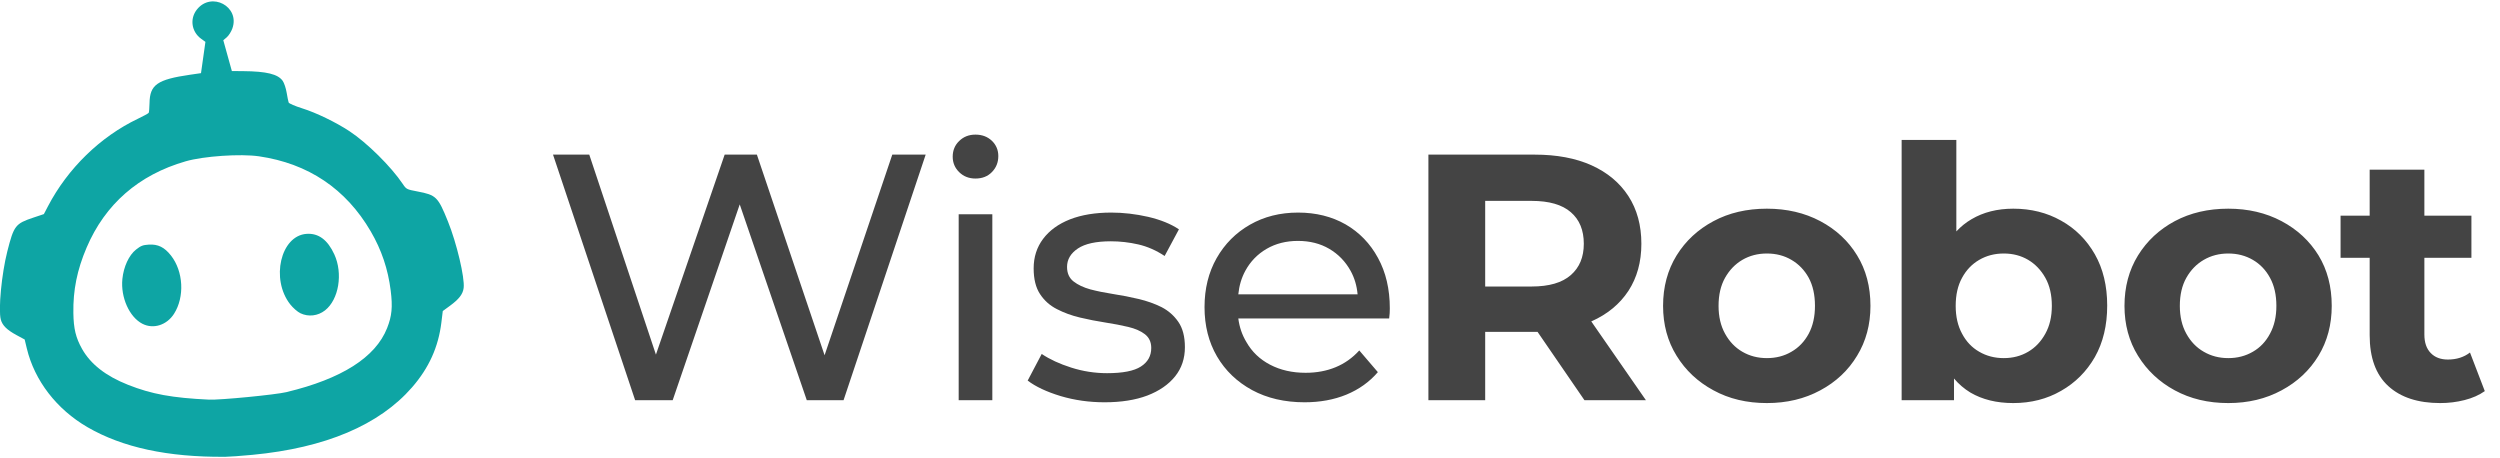
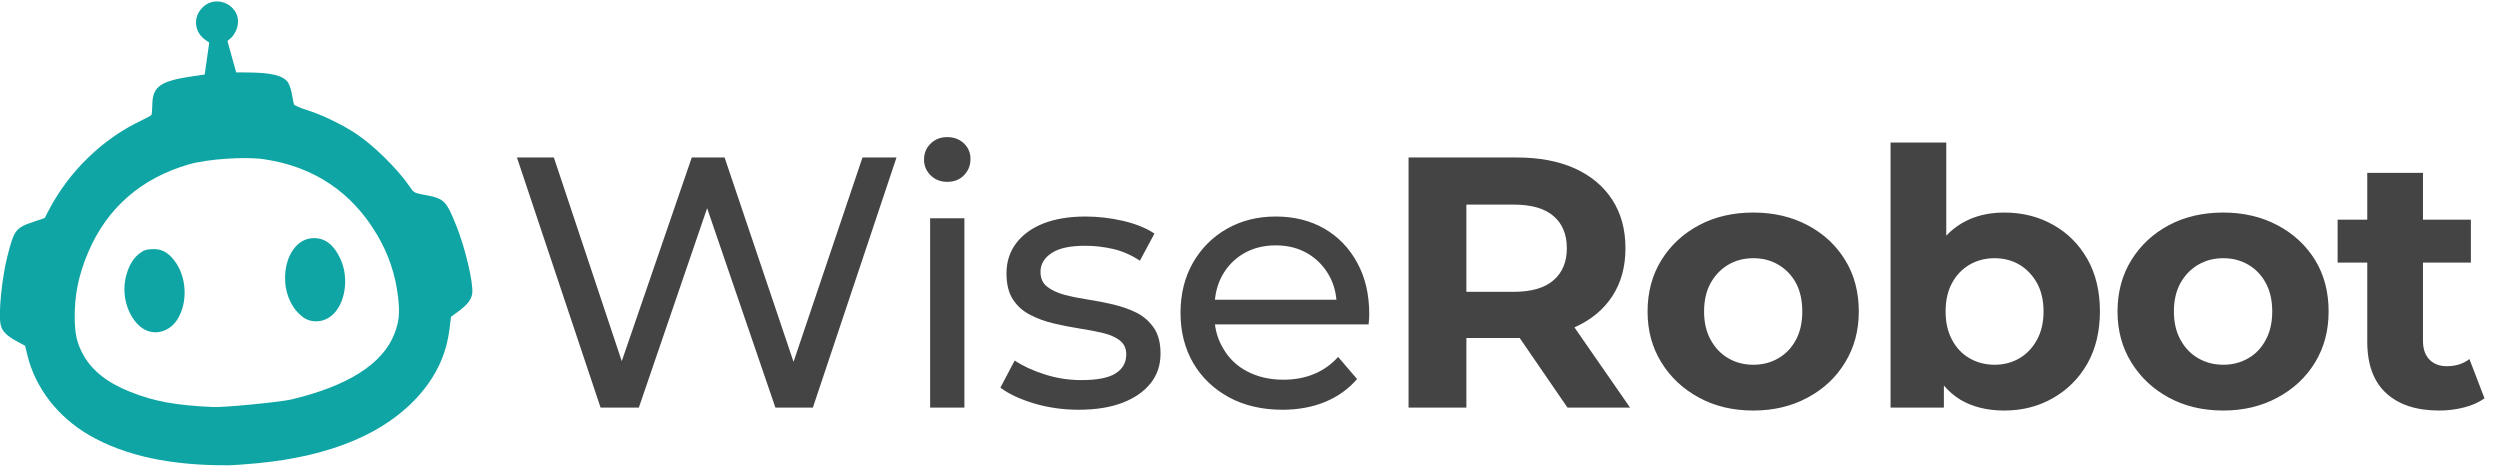
- <svg xmlns="http://www.w3.org/2000/svg" width="192.4" height="35.2" viewBox="0 0 192.4 35.2" role="img" aria-label="WiseRobot">
+ <svg xmlns="http://www.w3.org/2000/svg" width="188.9" height="35.2" viewBox="0 0 188.9 35.2" role="img" aria-label="WiseRobot">
  <g transform="translate(-159.3422,-66.6)">
    <g transform="translate(159.2 84.23) scale(0.95) translate(-159.2 -86.89)">
      <path style="fill:#0ea5a4;stroke-width:0.1" d="m 177.549,105.337 c -4.613,0.036 -8.28,-0.756 -11.114,-2.4 -2.496,-1.448 -4.287,-3.772 -4.912,-6.374 l -0.175,-0.728 -0.652,-0.352 c -0.791,-0.427 -1.159,-0.792 -1.283,-1.27 -0.209,-0.807 0.068,-3.698 0.528,-5.511 0.531,-2.093 0.654,-2.253 2.106,-2.739 l 0.857,-0.287 0.329,-0.63 c 1.601,-3.067 4.243,-5.64 7.281,-7.09 0.455,-0.217 0.851,-0.434 0.882,-0.482 0.03,-0.048 0.06,-0.404 0.067,-0.789 0.023,-1.492 0.626,-1.913 3.293,-2.3 l 0.877,-0.127 0.179,-1.267 0.179,-1.267 -0.345,-0.25 c -0.784,-0.567 -0.938,-1.616 -0.349,-2.365 1.177,-1.495 3.519,-0.24 2.873,1.539 -0.093,0.256 -0.296,0.574 -0.45,0.705 l -0.281,0.239 0.347,1.248 0.347,1.248 0.904,0.007 c 1.907,0.015 2.828,0.241 3.214,0.787 0.117,0.166 0.259,0.59 0.32,0.953 0.06,0.36 0.133,0.72 0.163,0.801 0.029,0.081 0.525,0.294 1.1,0.474 1.123,0.351 2.714,1.119 3.817,1.845 1.428,0.938 3.387,2.877 4.329,4.283 0.284,0.424 0.314,0.439 1.19,0.605 1.516,0.288 1.658,0.427 2.468,2.43 0.707,1.747 1.372,4.558 1.273,5.383 -0.059,0.497 -0.372,0.906 -1.097,1.438 l -0.595,0.436 -0.113,0.929 c -0.241,1.982 -1.008,3.68 -2.372,5.248 -2.662,3.061 -7.031,4.909 -12.935,5.472 -0.905,0.086 -1.917,0.159 -2.248,0.162 z m 5.014,-5.242 c 4.468,-1.071 7.207,-2.814 8.145,-5.181 0.388,-0.98 0.459,-1.707 0.294,-3.032 -0.217,-1.747 -0.743,-3.307 -1.62,-4.809 -2.012,-3.447 -5.065,-5.497 -9.05,-6.078 -1.503,-0.219 -4.483,-0.016 -5.943,0.405 -3.8,1.095 -6.521,3.466 -8.023,6.99 -0.77,1.806 -1.101,3.44 -1.073,5.294 0.019,1.282 0.196,2.011 0.704,2.914 0.696,1.236 1.923,2.194 3.725,2.908 1.905,0.755 3.574,1.06 6.558,1.201 0.887,0.042 5.385,-0.395 6.283,-0.61 z m -11.671,-5.53 c -1.063,-0.543 -1.78,-2.146 -1.628,-3.637 0.102,-0.997 0.533,-1.924 1.104,-2.376 0.391,-0.309 0.55,-0.372 1.027,-0.403 0.749,-0.049 1.274,0.208 1.804,0.882 1.01,1.285 1.119,3.357 0.249,4.721 -0.586,0.919 -1.672,1.264 -2.555,0.812 z m 12.792,-0.859 c -0.235,-0.113 -0.592,-0.425 -0.825,-0.72 -1.597,-2.034 -0.777,-5.566 1.326,-5.709 0.966,-0.066 1.704,0.48 2.248,1.662 0.713,1.551 0.364,3.66 -0.752,4.536 -0.581,0.455 -1.346,0.544 -1.997,0.232 z" />
    </g>
  </g>
-   <path transform="translate(-3.5 0)" style="fill:#444444" d="M55.27 30.80L52.38 30.80L46.06 11.90L48.85 11.90L53.98 27.29L59.27 11.90L61.75 11.90L66.96 27.34L72.17 11.90L74.74 11.90L68.42 30.80L65.59 30.80L60.43 15.73L55.27 30.80ZM79.87 30.80L77.28 30.80L77.28 16.49L79.87 16.49L79.87 30.80ZM78.57 13.74L78.57 13.74Q77.82 13.74 77.32 13.25Q76.82 12.76 76.82 12.06L76.82 12.06Q76.82 11.33 77.32 10.85Q77.82 10.36 78.57 10.36L78.57 10.36Q79.33 10.36 79.83 10.83Q80.33 11.31 80.33 12.01L80.33 12.01Q80.33 12.74 79.84 13.24Q79.36 13.74 78.57 13.74ZM88.51 30.96L88.51 30.96Q86.73 30.96 85.12 30.48Q83.51 29.99 82.59 29.29L82.59 29.29L83.67 27.24Q84.59 27.86 85.94 28.29Q87.29 28.72 88.70 28.72L88.70 28.72Q90.51 28.72 91.30 28.21Q92.10 27.70 92.10 26.78L92.10 26.78Q92.10 26.10 91.61 25.72Q91.13 25.35 90.33 25.16Q89.53 24.97 88.56 24.82Q87.59 24.67 86.62 24.44Q85.65 24.21 84.84 23.79Q84.03 23.38 83.54 22.63Q83.05 21.89 83.05 20.65L83.05 20.65Q83.05 19.35 83.78 18.38Q84.51 17.41 85.85 16.88Q87.19 16.36 89.02 16.36L89.02 16.36Q90.42 16.36 91.87 16.69Q93.31 17.03 94.23 17.65L94.23 17.65L93.13 19.70Q92.15 19.05 91.10 18.81Q90.05 18.57 88.99 18.57L88.99 18.57Q87.29 18.57 86.46 19.12Q85.62 19.68 85.62 20.54L85.62 20.54Q85.62 21.27 86.12 21.66Q86.62 22.05 87.41 22.27Q88.21 22.48 89.18 22.63Q90.16 22.78 91.13 23.01Q92.10 23.24 92.90 23.64Q93.69 24.05 94.19 24.78Q94.69 25.51 94.69 26.72L94.69 26.72Q94.69 28.02 93.94 28.96Q93.18 29.91 91.80 30.44Q90.42 30.96 88.51 30.96ZM103.90 30.96L103.90 30.96Q101.60 30.96 99.86 30.02Q98.12 29.07 97.16 27.43Q96.20 25.78 96.20 23.64L96.20 23.64Q96.20 21.51 97.13 19.87Q98.07 18.22 99.70 17.29Q101.33 16.36 103.40 16.36Q105.46 16.36 107.06 17.27Q108.65 18.19 109.55 19.85Q110.46 21.51 110.46 23.73L110.46 23.73Q110.46 23.89 110.45 24.10Q110.43 24.32 110.41 24.51L110.41 24.51L98.80 24.51Q98.93 25.51 99.42 26.32L99.42 26.32Q100.06 27.45 101.25 28.07Q102.44 28.69 103.98 28.69L103.98 28.69Q105.25 28.69 106.29 28.26Q107.33 27.83 108.11 26.97L108.11 26.97L109.54 28.64Q108.57 29.77 107.12 30.37Q105.68 30.96 103.90 30.96ZM98.80 22.65L98.80 22.65L107.98 22.65Q107.89 21.65 107.44 20.84L107.44 20.84Q106.84 19.76 105.80 19.15Q104.76 18.54 103.39 18.54L103.39 18.54Q102.03 18.54 100.98 19.15Q99.93 19.76 99.34 20.84L99.34 20.84Q98.90 21.65 98.80 22.65Z" />
-   <path transform="translate(-3.5 0)" style="fill:#444444" d="M117.80 30.80L113.43 30.80L113.43 11.90L121.61 11.90Q124.15 11.90 125.98 12.72Q127.82 13.55 128.82 15.09Q129.82 16.63 129.82 18.76L129.82 18.76Q129.82 20.86 128.82 22.39Q127.82 23.91 125.98 24.73L125.98 24.73Q125.96 24.73 125.96 24.73L125.96 24.73L130.17 30.80L125.44 30.80L121.83 25.54Q121.72 25.54 121.61 25.54L121.61 25.54L117.80 25.54L117.80 30.80ZM117.80 15.46L117.80 22.05L121.37 22.05Q123.39 22.05 124.39 21.17Q125.39 20.30 125.39 18.76L125.39 18.76Q125.39 17.19 124.39 16.33Q123.39 15.46 121.37 15.46L121.37 15.46L117.80 15.46ZM139.48 31.02L139.48 31.02Q137.16 31.02 135.37 30.04Q133.57 29.07 132.53 27.38Q131.49 25.70 131.49 23.54L131.49 23.54Q131.49 21.35 132.53 19.66Q133.57 17.98 135.37 17.02Q137.16 16.06 139.48 16.06L139.48 16.06Q141.78 16.06 143.59 17.02Q145.40 17.98 146.42 19.65Q147.45 21.32 147.45 23.54L147.45 23.54Q147.45 25.70 146.42 27.38Q145.40 29.07 143.59 30.04Q141.78 31.02 139.48 31.02ZM139.48 27.56L139.48 27.56Q140.54 27.56 141.37 27.07Q142.21 26.59 142.70 25.68Q143.18 24.78 143.18 23.54L143.18 23.54Q143.18 22.27 142.70 21.38Q142.21 20.49 141.37 20Q140.54 19.51 139.48 19.51L139.48 19.51Q138.43 19.51 137.59 20Q136.76 20.49 136.26 21.38Q135.76 22.27 135.76 23.54L135.76 23.54Q135.76 24.78 136.26 25.68Q136.76 26.59 137.59 27.07Q138.43 27.56 139.48 27.56ZM158.44 31.02L158.44 31.02Q156.52 31.02 155.14 30.21L155.14 30.21Q154.42 29.77 153.88 29.13L153.88 29.13L153.88 30.80L149.85 30.80L149.85 10.77L154.06 10.77L154.06 17.81Q154.58 17.25 155.23 16.87L155.23 16.87Q156.60 16.06 158.44 16.06L158.44 16.06Q160.49 16.06 162.12 16.98Q163.76 17.89 164.72 19.57Q165.67 21.24 165.67 23.52Q165.67 25.80 164.72 27.48Q163.76 29.15 162.12 30.08Q160.49 31.02 158.44 31.02ZM157.71 27.56L157.71 27.56Q158.76 27.56 159.59 27.07Q160.41 26.59 160.91 25.68Q161.41 24.78 161.41 23.54L161.41 23.54Q161.41 22.27 160.91 21.38Q160.41 20.49 159.59 20Q158.76 19.51 157.71 19.51Q156.66 19.51 155.82 20Q154.98 20.49 154.50 21.38Q154.01 22.27 154.01 23.54L154.01 23.54Q154.01 24.78 154.50 25.68Q154.98 26.59 155.82 27.07Q156.66 27.56 157.71 27.56ZM174.99 31.02L174.99 31.02Q172.67 31.02 170.87 30.04Q169.08 29.07 168.04 27.38Q167.00 25.70 167.00 23.54L167.00 23.54Q167.00 21.35 168.04 19.66Q169.08 17.98 170.87 17.02Q172.67 16.06 174.99 16.06L174.99 16.06Q177.28 16.06 179.09 17.02Q180.90 17.98 181.93 19.65Q182.95 21.32 182.95 23.54L182.95 23.54Q182.95 25.70 181.93 27.38Q180.90 29.07 179.09 30.04Q177.28 31.02 174.99 31.02ZM174.99 27.56L174.99 27.56Q176.04 27.56 176.88 27.07Q177.72 26.59 178.20 25.68Q178.69 24.78 178.69 23.54L178.69 23.54Q178.69 22.27 178.20 21.38Q177.72 20.49 176.88 20Q176.04 19.51 174.99 19.51L174.99 19.51Q173.94 19.51 173.10 20Q172.26 20.49 171.76 21.38Q171.26 22.27 171.26 23.54L171.26 23.54Q171.26 24.78 171.76 25.68Q172.26 26.59 173.10 27.07Q173.94 27.56 174.99 27.56ZM191.30 31.02L191.30 31.02Q188.73 31.02 187.30 29.71Q185.87 28.40 185.87 25.80L185.87 25.80L185.87 19.84L183.63 19.84L183.63 16.60L185.87 16.60L185.87 13.06L190.08 13.06L190.08 16.60L193.70 16.60L193.70 19.84L190.08 19.84L190.08 25.75Q190.08 26.67 190.57 27.17Q191.05 27.67 191.89 27.67L191.89 27.67Q192.89 27.67 193.59 27.13L193.59 27.13L194.73 30.10Q194.08 30.56 193.17 30.79Q192.27 31.02 191.30 31.02Z" />
+   <path transform="translate(-7 0)" style="fill:#444444" d="M55.27 30.80L52.38 30.80L46.06 11.90L48.85 11.90L53.98 27.29L59.27 11.90L61.75 11.90L66.96 27.34L72.17 11.90L74.74 11.90L68.42 30.80L65.59 30.80L60.43 15.73L55.27 30.80ZM79.87 30.80L77.28 30.80L77.28 16.49L79.87 16.49L79.87 30.80ZM78.57 13.74L78.57 13.74Q77.82 13.74 77.32 13.25Q76.82 12.76 76.82 12.06L76.82 12.06Q76.82 11.33 77.32 10.85Q77.82 10.36 78.57 10.36L78.57 10.36Q79.33 10.36 79.83 10.83Q80.33 11.31 80.33 12.01L80.33 12.01Q80.33 12.74 79.84 13.24Q79.36 13.74 78.57 13.74ZM88.51 30.96L88.51 30.96Q86.73 30.96 85.12 30.48Q83.51 29.99 82.59 29.29L82.59 29.29L83.67 27.24Q84.59 27.86 85.94 28.29Q87.29 28.72 88.70 28.72L88.70 28.72Q90.51 28.72 91.30 28.21Q92.10 27.70 92.10 26.78L92.10 26.78Q92.10 26.10 91.61 25.72Q91.13 25.35 90.33 25.16Q89.53 24.97 88.56 24.82Q87.59 24.67 86.62 24.44Q85.65 24.21 84.84 23.79Q84.03 23.38 83.54 22.63Q83.05 21.89 83.05 20.65L83.05 20.65Q83.05 19.35 83.78 18.38Q84.51 17.41 85.85 16.88Q87.19 16.36 89.02 16.36L89.02 16.36Q90.42 16.36 91.87 16.69Q93.31 17.03 94.23 17.65L94.23 17.65L93.13 19.70Q92.15 19.05 91.10 18.81Q90.05 18.57 88.99 18.57L88.99 18.57Q87.29 18.57 86.46 19.12Q85.62 19.68 85.62 20.54L85.62 20.54Q85.62 21.27 86.12 21.66Q86.62 22.05 87.41 22.27Q88.21 22.48 89.18 22.63Q90.16 22.78 91.13 23.01Q92.10 23.24 92.90 23.64Q93.69 24.05 94.19 24.78Q94.69 25.51 94.69 26.72L94.69 26.72Q94.69 28.02 93.94 28.96Q93.18 29.91 91.80 30.44Q90.42 30.96 88.51 30.96ZM103.90 30.96L103.90 30.96Q101.60 30.96 99.86 30.02Q98.12 29.07 97.16 27.43Q96.20 25.78 96.20 23.64L96.20 23.64Q96.20 21.51 97.13 19.87Q98.07 18.22 99.70 17.29Q101.33 16.36 103.40 16.36Q105.46 16.36 107.06 17.27Q108.65 18.19 109.55 19.85Q110.46 21.51 110.46 23.73L110.46 23.73Q110.46 23.89 110.45 24.10Q110.43 24.32 110.41 24.51L110.41 24.51L98.80 24.51Q98.93 25.51 99.42 26.32L99.42 26.32Q100.06 27.45 101.25 28.07Q102.44 28.69 103.98 28.69L103.98 28.69Q105.25 28.69 106.29 28.26Q107.33 27.83 108.11 26.97L108.11 26.97L109.54 28.64Q108.57 29.77 107.12 30.37Q105.68 30.96 103.90 30.96ZM98.80 22.65L98.80 22.65L107.98 22.65Q107.89 21.65 107.44 20.84L107.44 20.84Q106.84 19.76 105.80 19.15Q104.76 18.54 103.39 18.54L103.39 18.54Q102.03 18.54 100.98 19.15Q99.93 19.76 99.34 20.84L99.34 20.84Q98.90 21.65 98.80 22.65Z" />
+   <path transform="translate(-7 0)" style="fill:#444444" d="M117.80 30.80L113.43 30.80L113.43 11.90L121.61 11.90Q124.15 11.90 125.98 12.72Q127.82 13.55 128.82 15.09Q129.82 16.63 129.82 18.76L129.82 18.76Q129.82 20.86 128.82 22.39Q127.82 23.91 125.98 24.73L125.98 24.73Q125.96 24.73 125.96 24.73L125.96 24.73L130.17 30.80L125.44 30.80L121.83 25.54Q121.72 25.54 121.61 25.54L121.61 25.54L117.80 25.54L117.80 30.80ZM117.80 15.46L117.80 22.05L121.37 22.05Q123.39 22.05 124.39 21.17Q125.39 20.30 125.39 18.76L125.39 18.76Q125.39 17.19 124.39 16.33Q123.39 15.46 121.37 15.46L121.37 15.46L117.80 15.46ZM139.48 31.02L139.48 31.02Q137.16 31.02 135.37 30.04Q133.57 29.07 132.53 27.38Q131.49 25.70 131.49 23.54L131.49 23.54Q131.49 21.35 132.53 19.66Q133.57 17.98 135.37 17.02Q137.16 16.06 139.48 16.06L139.48 16.06Q141.78 16.06 143.59 17.02Q145.40 17.98 146.42 19.65Q147.45 21.32 147.45 23.54L147.45 23.54Q147.45 25.70 146.42 27.38Q145.40 29.07 143.59 30.04Q141.78 31.02 139.48 31.02ZM139.48 27.56L139.48 27.56Q140.54 27.56 141.37 27.07Q142.21 26.59 142.70 25.68Q143.18 24.78 143.18 23.54L143.18 23.54Q143.18 22.27 142.70 21.38Q142.21 20.49 141.37 20Q140.54 19.51 139.48 19.51L139.48 19.51Q138.43 19.51 137.59 20Q136.76 20.49 136.26 21.38Q135.76 22.27 135.76 23.54L135.76 23.54Q135.76 24.78 136.26 25.68Q136.76 26.59 137.59 27.07Q138.43 27.56 139.48 27.56ZM158.44 31.02L158.44 31.02Q156.52 31.02 155.14 30.21L155.14 30.21Q154.42 29.77 153.88 29.13L153.88 29.13L153.88 30.80L149.85 30.80L149.85 10.77L154.06 10.77L154.06 17.81Q154.58 17.25 155.23 16.87L155.23 16.87Q156.60 16.06 158.44 16.06L158.44 16.06Q160.49 16.06 162.12 16.98Q163.76 17.89 164.72 19.57Q165.67 21.24 165.67 23.52Q165.67 25.80 164.72 27.48Q163.76 29.15 162.12 30.08Q160.49 31.02 158.44 31.02ZM157.71 27.56L157.71 27.56Q158.76 27.56 159.59 27.07Q160.41 26.59 160.91 25.68Q161.41 24.78 161.41 23.54L161.41 23.54Q161.41 22.27 160.91 21.38Q160.41 20.49 159.59 20Q158.76 19.51 157.71 19.51Q156.66 19.51 155.82 20Q154.98 20.49 154.50 21.38Q154.01 22.27 154.01 23.54L154.01 23.54Q154.01 24.78 154.50 25.68Q154.98 26.59 155.82 27.07Q156.66 27.56 157.71 27.56ZM174.99 31.02L174.99 31.02Q172.67 31.02 170.87 30.04Q169.08 29.07 168.04 27.38Q167.00 25.70 167.00 23.54L167.00 23.54Q167.00 21.35 168.04 19.66Q169.08 17.98 170.87 17.02Q172.67 16.06 174.99 16.06L174.99 16.06Q177.28 16.06 179.09 17.02Q180.90 17.98 181.93 19.65Q182.95 21.32 182.95 23.54L182.95 23.54Q182.95 25.70 181.93 27.38Q180.90 29.07 179.09 30.04Q177.28 31.02 174.99 31.02ZM174.99 27.56L174.99 27.56Q176.04 27.56 176.88 27.07Q177.72 26.59 178.20 25.68Q178.69 24.78 178.69 23.54L178.69 23.54Q178.69 22.27 178.20 21.38Q177.72 20.49 176.88 20Q176.04 19.51 174.99 19.51L174.99 19.51Q173.94 19.51 173.10 20Q172.26 20.49 171.76 21.38Q171.26 22.27 171.26 23.54L171.26 23.54Q171.26 24.78 171.76 25.68Q172.26 26.59 173.10 27.07Q173.94 27.56 174.99 27.56ZM191.30 31.02L191.30 31.02Q188.73 31.02 187.30 29.71Q185.87 28.40 185.87 25.80L185.87 25.80L185.87 19.84L183.63 19.84L183.63 16.60L185.87 16.60L185.87 13.06L190.08 13.06L190.08 16.60L193.70 16.60L193.70 19.84L190.08 19.84L190.08 25.75Q190.08 26.67 190.57 27.17Q191.05 27.67 191.89 27.67L191.89 27.67Q192.89 27.67 193.59 27.13L193.59 27.13L194.73 30.10Q194.08 30.56 193.17 30.79Q192.27 31.02 191.30 31.02Z" />
</svg>
